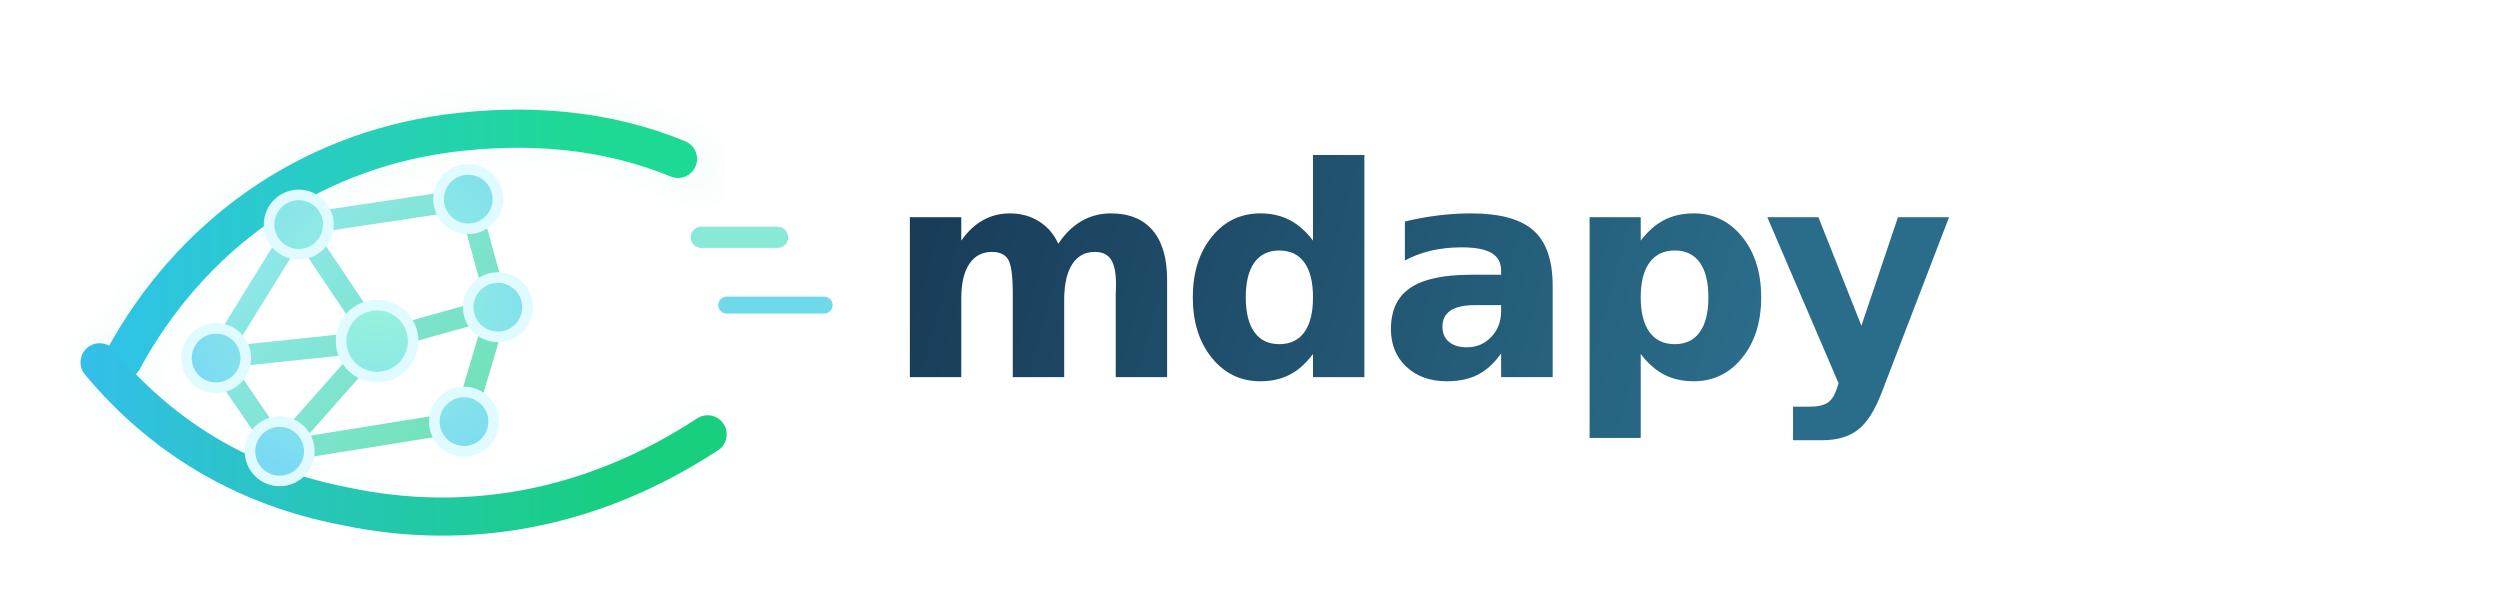
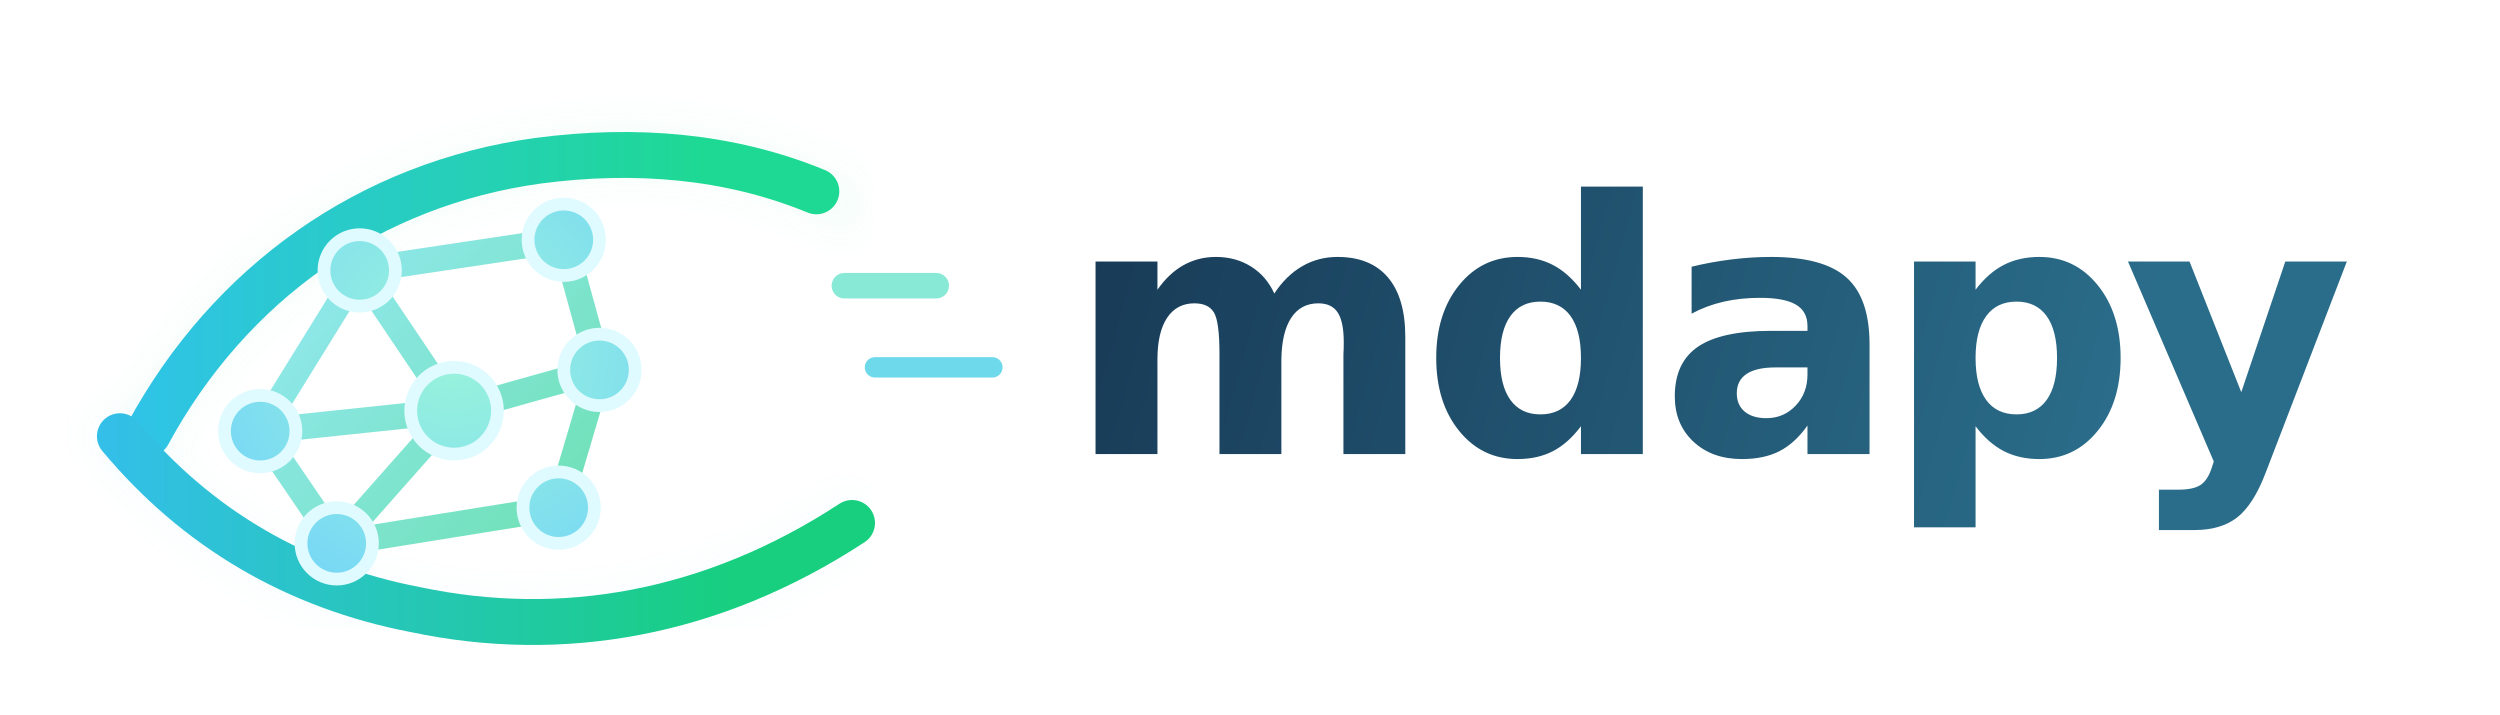
- <svg xmlns="http://www.w3.org/2000/svg" width="1180" height="280" viewBox="0 0 1180 280" fill="none">
+ <svg xmlns="http://www.w3.org/2000/svg" width="980" height="280" viewBox="0 0 980 280" fill="none">
  <defs>
    <linearGradient id="eyeUpper" x1="54" y1="111" x2="278" y2="111" gradientUnits="userSpaceOnUse">
      <stop offset="0" stop-color="#2FC3E7" />
      <stop offset="1" stop-color="#1ED993" />
    </linearGradient>
    <linearGradient id="eyeLower" x1="42" y1="171" x2="291" y2="171" gradientUnits="userSpaceOnUse">
      <stop offset="0" stop-color="#33BFE8" />
      <stop offset="1" stop-color="#17CF7E" />
    </linearGradient>
    <linearGradient id="bond" x1="98" y1="86" x2="241" y2="211" gradientUnits="userSpaceOnUse">
      <stop offset="0" stop-color="#97E9F8" />
      <stop offset="1" stop-color="#6CE0B0" />
    </linearGradient>
    <radialGradient id="node" cx="0" cy="0" r="1" gradientUnits="userSpaceOnUse" gradientTransform="translate(177 136) rotate(136.548) scale(102.469 105.299)">
      <stop offset="0" stop-color="#9BF4DA" />
      <stop offset="1" stop-color="#78D8F5" />
    </radialGradient>
    <linearGradient id="word" x1="354" y1="84" x2="820" y2="214" gradientUnits="userSpaceOnUse">
      <stop offset="0" stop-color="#15324E" />
      <stop offset="1" stop-color="#2A6D8A" />
    </linearGradient>
    <filter id="softGlow" x="24" y="34" width="318" height="212" filterUnits="userSpaceOnUse" color-interpolation-filters="sRGB">
      <feGaussianBlur stdDeviation="8" result="blur" />
      <feColorMatrix in="blur" type="matrix" values="1 0 0 0 0                 0 1 0 0 0                 0 0 1 0 0                 0 0 0 0.16 0" />
    </filter>
  </defs>
  <g filter="url(#softGlow)">
    <path d="M56 172C88 112 145 72 214 62C255 56 294 60 332 81" stroke="#2ADAA0" stroke-opacity="0.35" stroke-width="20" stroke-linecap="round" />
    <path d="M44 170C74 206 114 230 161 240C219 252 279 241 333 204" stroke="#34C6EA" stroke-opacity="0.28" stroke-width="16" stroke-linecap="round" />
  </g>
  <path d="M58 170C90 111 145 72 211 63C249 58 286 61 320 75" stroke="url(#eyeUpper)" stroke-width="18" stroke-linecap="round" />
  <path d="M47 171C77 207 116 230 163 239C220 251 279 241 334 205" stroke="url(#eyeLower)" stroke-width="18" stroke-linecap="round" />
  <g opacity="0.88">
    <path d="M331 112L367 112" stroke="#78E6D0" stroke-width="10" stroke-linecap="round" />
    <path d="M343 144L389 144" stroke="#59D4E7" stroke-width="8" stroke-linecap="round" />
  </g>
  <g stroke="url(#bond)" stroke-width="10" stroke-linecap="round" stroke-linejoin="round">
    <path d="M102 169L141 106" />
    <path d="M141 106L221 94" />
    <path d="M141 106L178 161" />
    <path d="M102 169L178 161" />
    <path d="M178 161L235 145" />
    <path d="M221 94L235 145" />
    <path d="M102 169L132 213" />
    <path d="M132 213L178 161" />
    <path d="M132 213L219 199" />
    <path d="M219 199L235 145" />
  </g>
  <g fill="url(#node)" stroke="#DFFBFF" stroke-width="5">
    <circle cx="102" cy="169" r="14" />
    <circle cx="141" cy="106" r="14" />
    <circle cx="221" cy="94" r="14" />
    <circle cx="178" cy="161" r="17" />
    <circle cx="235" cy="145" r="14" />
    <circle cx="132" cy="213" r="14" />
    <circle cx="219" cy="199" r="14" />
  </g>
  <text x="418" y="178" fill="url(#word)" font-family="DejaVu Sans, Arial, Helvetica, sans-serif" font-size="138" font-weight="700" letter-spacing="-5">mdapy</text>
</svg>
